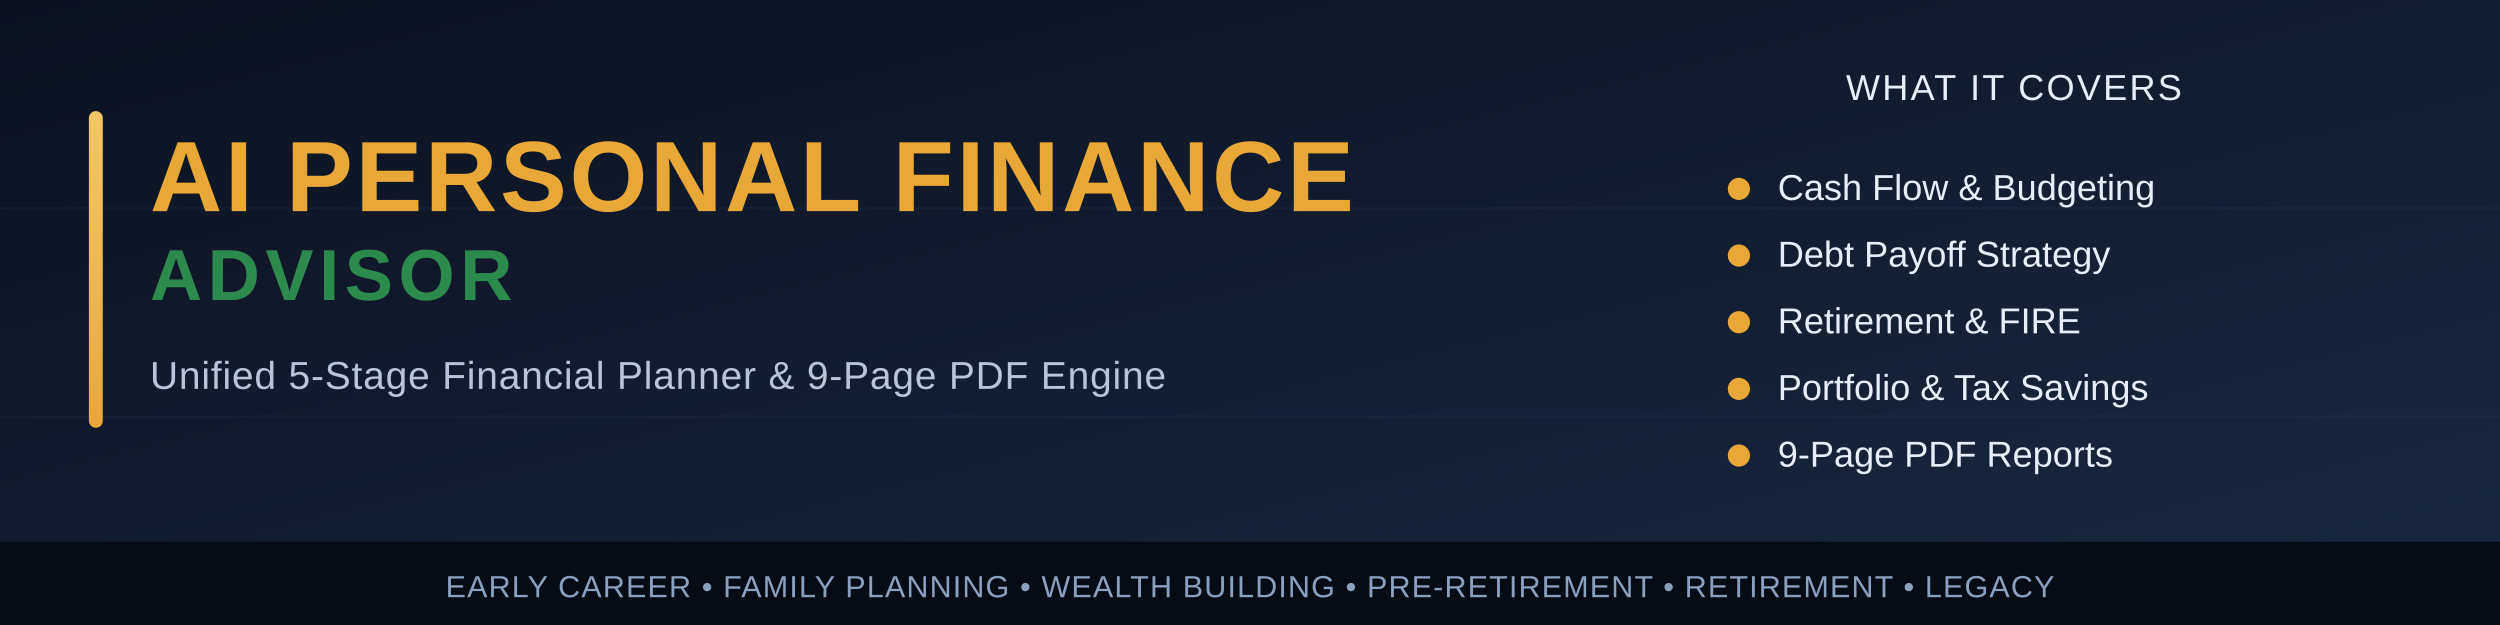
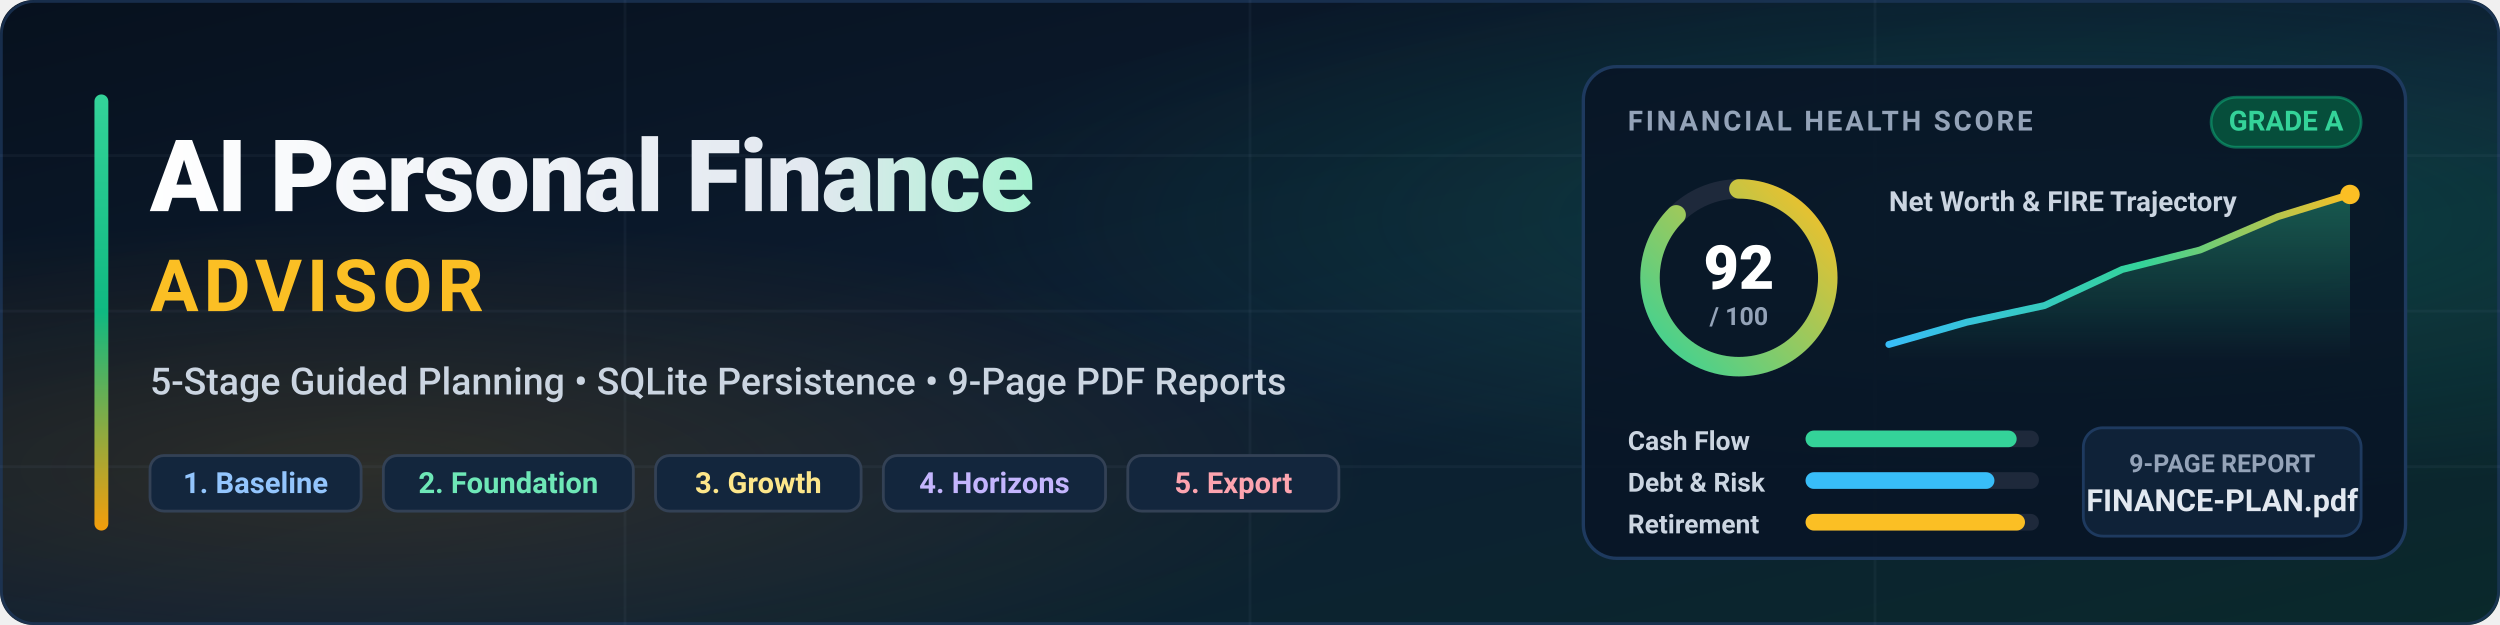
<svg xmlns="http://www.w3.org/2000/svg" viewBox="0 0 900 225" width="900" height="225" role="img" aria-label="AI Personal Finance Advisor">
  <defs>
-     <linearGradient id="bg" x1="0" y1="0" x2="1" y2="1">
-       <stop offset="0%" stop-color="#0c1220" />
-       <stop offset="100%" stop-color="#1a2840" />
+     <linearGradient id="bgGrad" x1="0" y1="0" x2="1" y2="1">
+       <stop offset="0%" stop-color="#07111e" />
+       <stop offset="55%" stop-color="#0d1e33" />
+       <stop offset="100%" stop-color="#0a292b" />
    </linearGradient>
-     <linearGradient id="goldBar" x1="0" y1="0" x2="0" y2="1">
-       <stop offset="0%" stop-color="#f4c668" />
-       <stop offset="100%" stop-color="#e8a838" />
+     <radialGradient id="glowEmerald" cx="0.82" cy="0.35" r="0.45">
+       <stop offset="0%" stop-color="#10b981" stop-opacity="0.22" />
+       <stop offset="100%" stop-color="#10b981" stop-opacity="0" />
+     </radialGradient>
+     <radialGradient id="glowGold" cx="0.15" cy="0.75" r="0.4">
+       <stop offset="0%" stop-color="#f59e0b" stop-opacity="0.14" />
+       <stop offset="100%" stop-color="#f59e0b" stop-opacity="0" />
+     </radialGradient>
+     <linearGradient id="accentBar" x1="0" y1="0" x2="0" y2="1">
+       <stop offset="0%" stop-color="#34d399" />
+       <stop offset="50%" stop-color="#10b981" />
+       <stop offset="100%" stop-color="#f59e0b" />
+     </linearGradient>
+     <linearGradient id="titleGrad" x1="0" y1="0" x2="1" y2="0">
+       <stop offset="0%" stop-color="#ffffff" />
+       <stop offset="75%" stop-color="#e2e8f0" />
+       <stop offset="100%" stop-color="#a7f3d0" />
+     </linearGradient>
+     <linearGradient id="lineGrad" x1="0" y1="0" x2="1" y2="0">
+       <stop offset="0%" stop-color="#38bdf8" />
+       <stop offset="55%" stop-color="#34d399" />
+       <stop offset="100%" stop-color="#fbbf24" />
+     </linearGradient>
+     <linearGradient id="areaGrad" x1="0" y1="0" x2="0" y2="1">
+       <stop offset="0%" stop-color="#34d399" stop-opacity="0.35" />
+       <stop offset="100%" stop-color="#34d399" stop-opacity="0.0" />
+     </linearGradient>
+     <linearGradient id="ringGrad" x1="0" y1="0" x2="1" y2="1">
+       <stop offset="0%" stop-color="#34d399" />
+       <stop offset="100%" stop-color="#fbbf24" />
    </linearGradient>
    <style>
-       .title { font-family: 'Helvetica Neue', Arial, sans-serif; font-weight: 800; font-size: 36px; letter-spacing: 1px; fill: #e8a838; }
-       .subtitle { font-family: 'Helvetica Neue', Arial, sans-serif; font-weight: 700; font-size: 26px; letter-spacing: 2px; fill: #2d8a4e; }
-       .tagline { font-family: 'Helvetica Neue', Arial, sans-serif; font-weight: 500; font-size: 14px; fill: #b8c5d6; letter-spacing: 0.3px; }
-       .feature { font-family: 'Helvetica Neue', Arial, sans-serif; font-weight: 500; font-size: 13px; fill: #e8eef7; }
-       .footer { font-family: 'Helvetica Neue', Arial, sans-serif; font-weight: 500; font-size: 11px; fill: #8aa0bf; letter-spacing: 0.4px; }
+       .sans { font-family: -apple-system, BlinkMacSystemFont, 'Segoe UI', Roboto, Helvetica, Arial, sans-serif; }
    </style>
  </defs>
-   <rect width="900" height="225" fill="url(#bg)" />
-   <g opacity="0.05" stroke="#4a9eff" stroke-width="1">
-     <line x1="0" y1="75" x2="900" y2="75" />
-     <line x1="0" y1="150" x2="900" y2="150" />
+   <rect width="900" height="225" rx="12" fill="url(#bgGrad)" />
+   <rect width="900" height="225" rx="12" fill="url(#glowEmerald)" />
+   <rect width="900" height="225" rx="12" fill="url(#glowGold)" />
+   <rect x="0.5" y="0.5" width="899" height="224" rx="12" fill="none" stroke="#1e3a5f" stroke-opacity="0.7" />
+   <g stroke="#94a3b8" stroke-opacity="0.06" stroke-width="1">
+     <line x1="0" y1="56" x2="900" y2="56" />
+     <line x1="0" y1="112" x2="900" y2="112" />
+     <line x1="0" y1="168" x2="900" y2="168" />
+     <line x1="225" y1="0" x2="225" y2="225" />
+     <line x1="450" y1="0" x2="450" y2="225" />
+     <line x1="675" y1="0" x2="675" y2="225" />
  </g>
-   <rect x="32" y="40" width="5" height="114" rx="2.5" fill="url(#goldBar)" />
-   <text x="54" y="76" class="title">AI PERSONAL FINANCE</text>
-   <text x="54" y="108" class="subtitle">ADVISOR</text>
-   <text x="54" y="140" class="tagline">Unified 5-Stage Financial Planner &amp; 9-Page PDF Engine</text>
-   <g transform="translate(620, 36)">
-     <text x="105" y="0" class="feature" font-weight="700" fill="#e8a838" font-size="13" letter-spacing="0.8" text-anchor="middle">WHAT IT COVERS</text>
-     <g transform="translate(0, 26)">
-       <circle cx="6" cy="6" r="4" fill="#e8a838" />
-       <text x="20" y="10" class="feature">Cash Flow &amp; Budgeting</text>
+   <rect x="34" y="34" width="5" height="157" rx="2.5" fill="url(#accentBar)" />
+   <text x="54" y="76" class="sans" font-size="36" font-weight="800" letter-spacing="-0.4" fill="url(#titleGrad)">AI Personal Finance</text>
+   <text x="54" y="112" class="sans" font-size="26" font-weight="700" letter-spacing="1.8" fill="#fbbf24">ADVISOR</text>
+   <text x="54" y="142" class="sans" font-size="13.5" font-weight="500" fill="#cbd5e1">5-Stage Guided Planning  •  SQLite Persistence  •  9-Page PDF Reports</text>
+   <g transform="translate(54, 164)" class="sans" font-size="10.5" font-weight="600">
+     <rect x="0" y="0" width="76" height="20" rx="5" fill="#13263d" stroke="#334155" stroke-width="1" />
+     <text x="38" y="13.5" text-anchor="middle" fill="#93c5fd">1. Baseline</text>
+     <rect x="84" y="0" width="90" height="20" rx="5" fill="#13263d" stroke="#334155" stroke-width="1" />
+     <text x="129" y="13.5" text-anchor="middle" fill="#6ee7b7">2. Foundation</text>
+     <rect x="182" y="0" width="74" height="20" rx="5" fill="#13263d" stroke="#334155" stroke-width="1" />
+     <text x="219" y="13.5" text-anchor="middle" fill="#fde68a">3. Growth</text>
+     <rect x="264" y="0" width="80" height="20" rx="5" fill="#13263d" stroke="#334155" stroke-width="1" />
+     <text x="304" y="13.5" text-anchor="middle" fill="#c4b5fd">4. Horizons</text>
+     <rect x="352" y="0" width="76" height="20" rx="5" fill="#13263d" stroke="#334155" stroke-width="1" />
+     <text x="390" y="13.5" text-anchor="middle" fill="#fda4af">5. Export</text>
+   </g>
+   <g transform="translate(570, 24)">
+     <rect x="0" y="0" width="296" height="177" rx="12" fill="#091526" fill-opacity="0.88" stroke="#1e3a5f" stroke-width="1.2" />
+     <text x="16" y="23" class="sans" font-size="10" font-weight="700" letter-spacing="1" fill="#94a3b8">FINANCIAL HEALTH SCORE</text>
+     <rect x="226" y="11" width="54" height="18" rx="9" fill="#064e3b" stroke="#10b981" stroke-opacity="0.5" />
+     <text x="253" y="23" class="sans" font-size="10" font-weight="700" text-anchor="middle" fill="#34d399">GRADE A</text>
+     <g transform="translate(56, 76)">
+       <circle cx="0" cy="0" r="32" fill="none" stroke="#1e293b" stroke-width="7" />
+       <circle cx="0" cy="0" r="32" fill="none" stroke="url(#ringGrad)" stroke-width="7" stroke-linecap="round" stroke-dasharray="176 201" transform="rotate(-90)" />
+       <text x="0" y="4" class="sans" font-size="22" font-weight="800" text-anchor="middle" fill="#ffffff">92</text>
+       <text x="0" y="17" class="sans" font-size="9" font-weight="600" text-anchor="middle" fill="#94a3b8">/ 100</text>
    </g>
-     <g transform="translate(0, 50)">
-       <circle cx="6" cy="6" r="4" fill="#e8a838" />
-       <text x="20" y="10" class="feature">Debt Payoff Strategy</text>
+     <g transform="translate(110, 42)">
+       <text x="0" y="10" class="sans" font-size="10" font-weight="600" fill="#cbd5e1">Net Worth &amp; FIRE Trajectory</text>
+       <path d="M 0 58 L 28 50 L 56 44 L 84 31 L 112 24 L 140 12 L 166 4 L 166 64 L 0 64 Z" fill="url(#areaGrad)" />
+       <path d="M 0 58 L 28 50 L 56 44 L 84 31 L 112 24 L 140 12 L 166 4" fill="none" stroke="url(#lineGrad)" stroke-width="2.5" stroke-linecap="round" stroke-linejoin="round" />
+       <circle cx="166" cy="4" r="3.5" fill="#fbbf24" />
    </g>
-     <g transform="translate(0, 74)">
-       <circle cx="6" cy="6" r="4" fill="#e8a838" />
-       <text x="20" y="10" class="feature">Retirement &amp; FIRE</text>
-     </g>
-     <g transform="translate(0, 98)">
-       <circle cx="6" cy="6" r="4" fill="#e8a838" />
-       <text x="20" y="10" class="feature">Portfolio &amp; Tax Savings</text>
-     </g>
-     <g transform="translate(0, 122)">
-       <circle cx="6" cy="6" r="4" fill="#e8a838" />
-       <text x="20" y="10" class="feature">9-Page PDF Reports</text>
+     <g transform="translate(16, 128)" class="sans" font-size="9.5" font-weight="600" fill="#cbd5e1">
+       <text x="0" y="10">Cash Flow</text>
+       <rect x="64" y="3" width="84" height="6" rx="3" fill="#1e293b" />
+       <rect x="64" y="3" width="76" height="6" rx="3" fill="#34d399" />
+       <text x="0" y="25">Debt &amp; Risk</text>
+       <rect x="64" y="18" width="84" height="6" rx="3" fill="#1e293b" />
+       <rect x="64" y="18" width="68" height="6" rx="3" fill="#38bdf8" />
+       <text x="0" y="40">Retirement</text>
+       <rect x="64" y="33" width="84" height="6" rx="3" fill="#1e293b" />
+       <rect x="64" y="33" width="79" height="6" rx="3" fill="#fbbf24" />
+       <rect x="164" y="2" width="100" height="39" rx="7" fill="#0f2238" stroke="#1e3a5f" />
+       <text x="214" y="18" text-anchor="middle" font-size="9" fill="#94a3b8">9-PAGE REPORT</text>
+       <text x="214" y="32" text-anchor="middle" font-size="11" font-weight="700" fill="#e2e8f0">FINANCE-PLAN.pdf</text>
    </g>
  </g>
-   <rect x="0" y="195" width="900" height="30" fill="#070b14" />
-   <text x="450" y="215" class="footer" text-anchor="middle">EARLY CAREER  •  FAMILY PLANNING  •  WEALTH BUILDING  •  PRE-RETIREMENT  •  RETIREMENT  •  LEGACY</text>
</svg>
